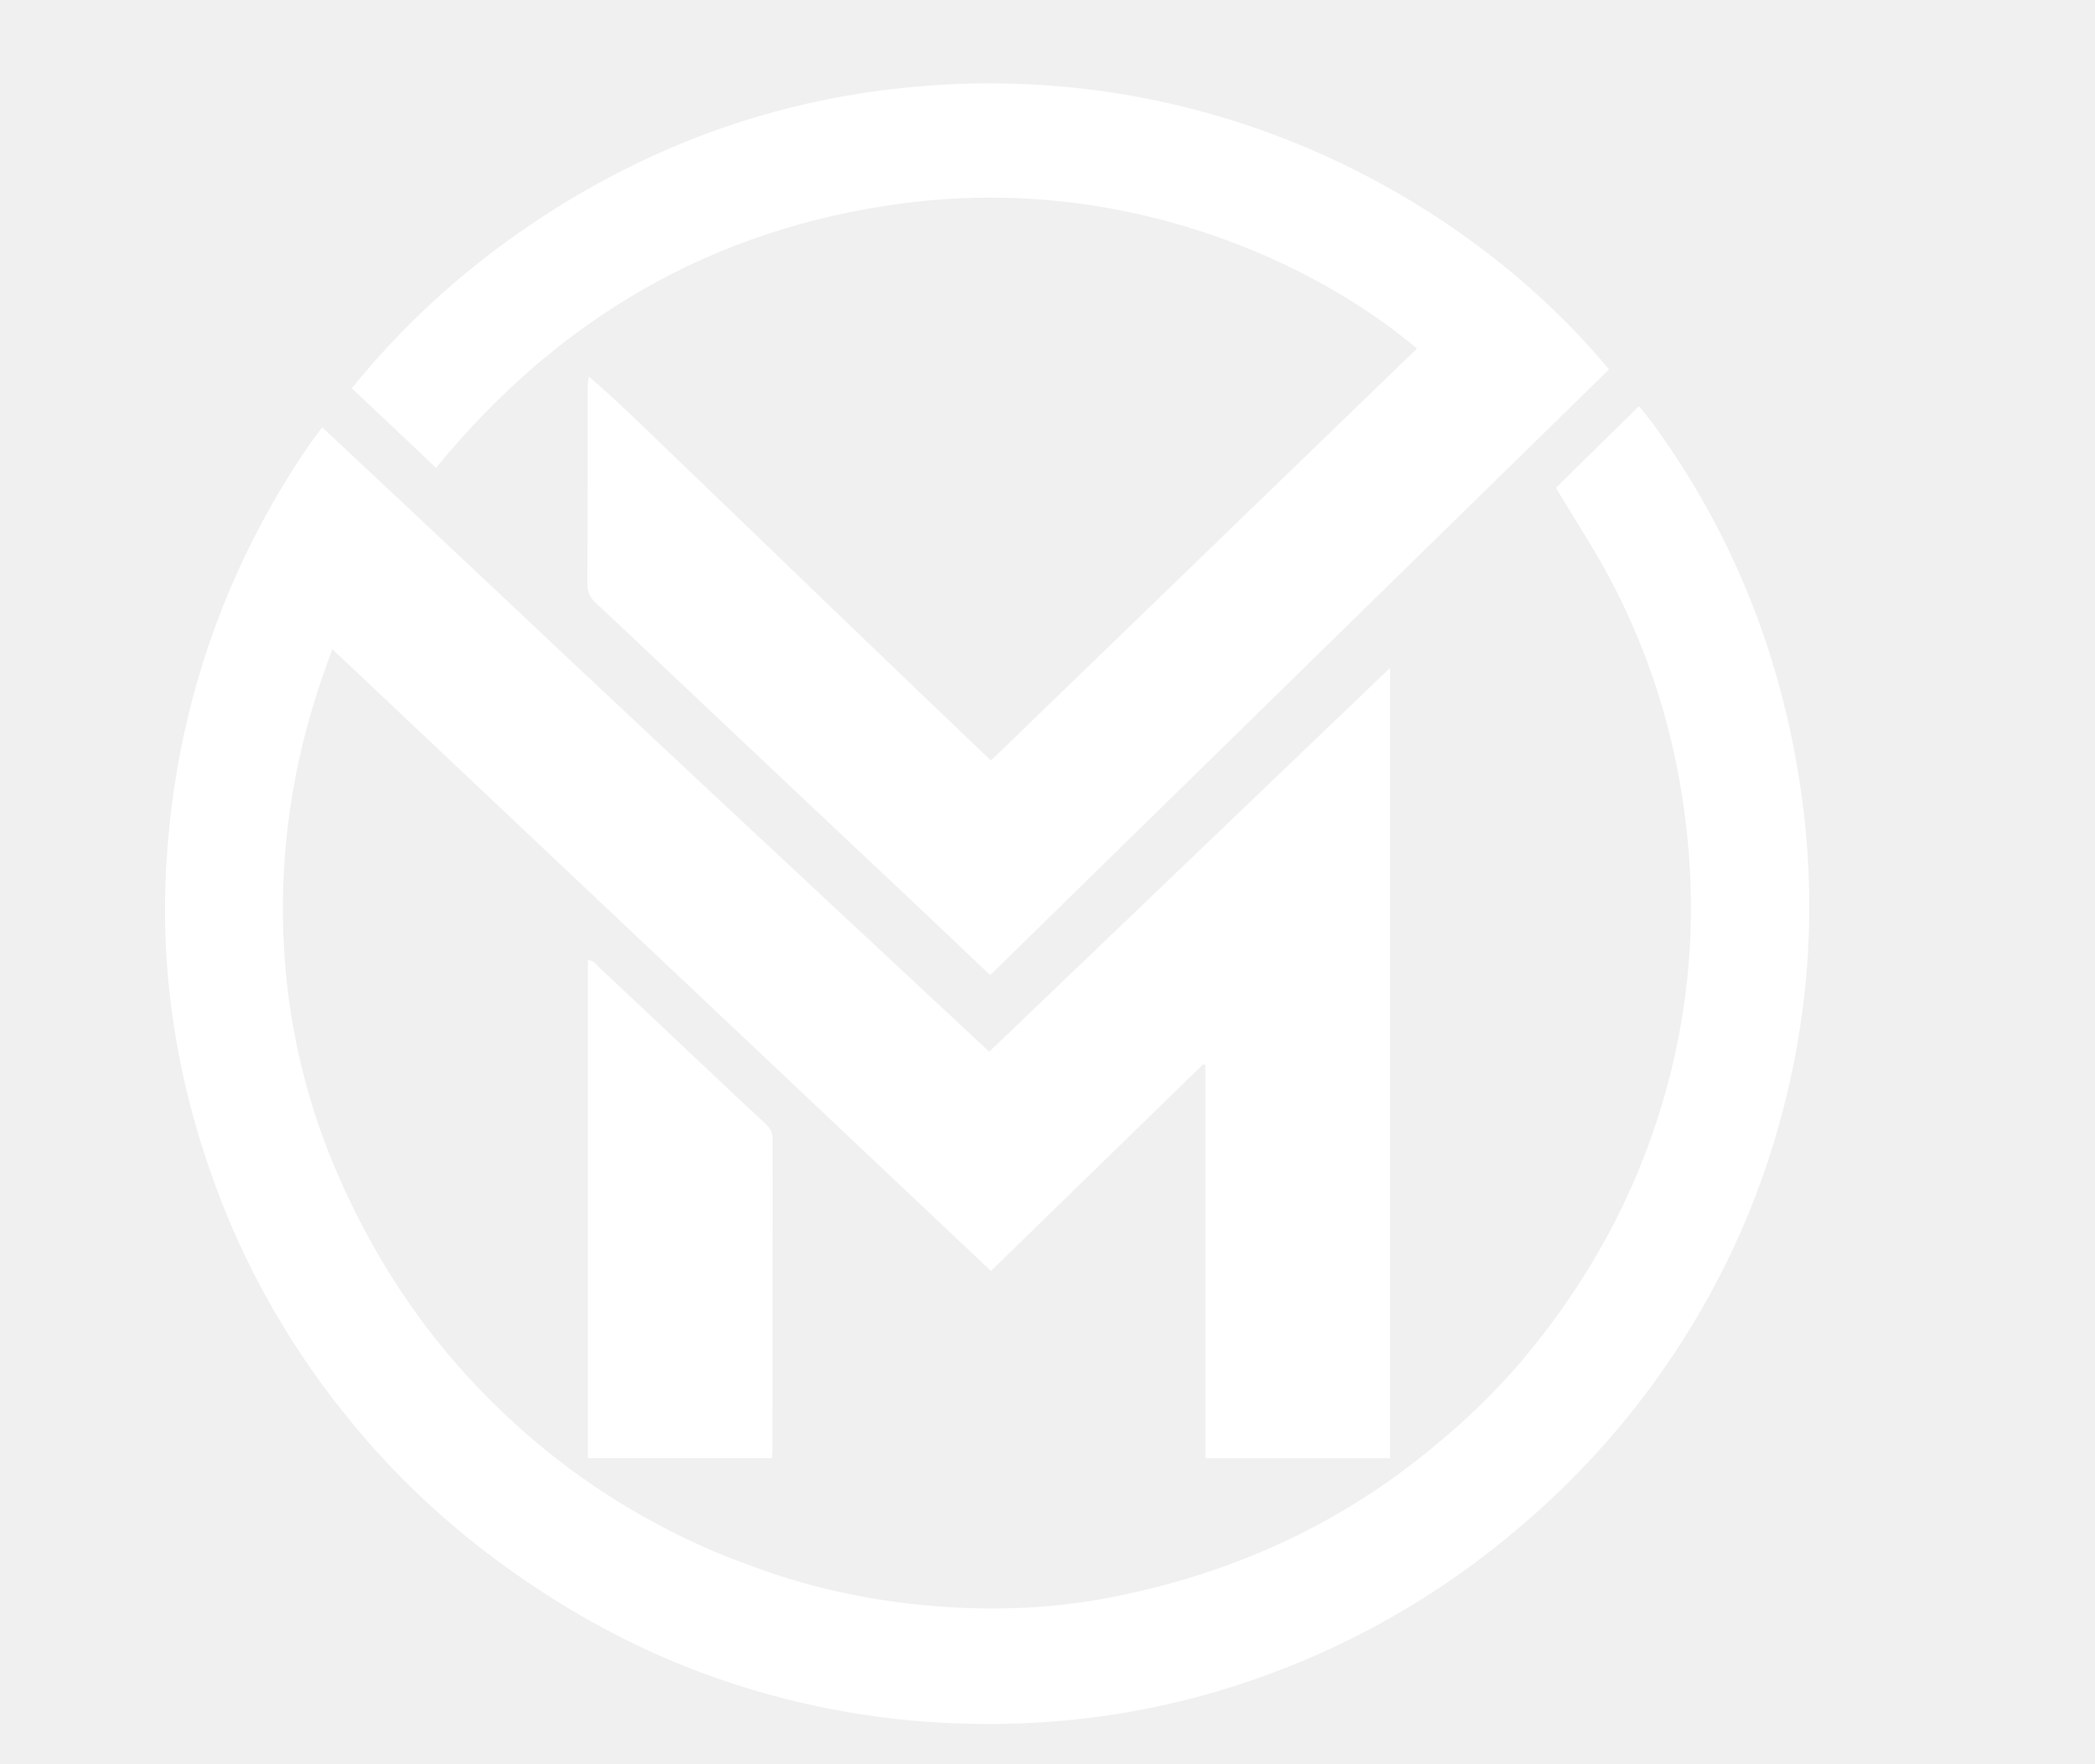
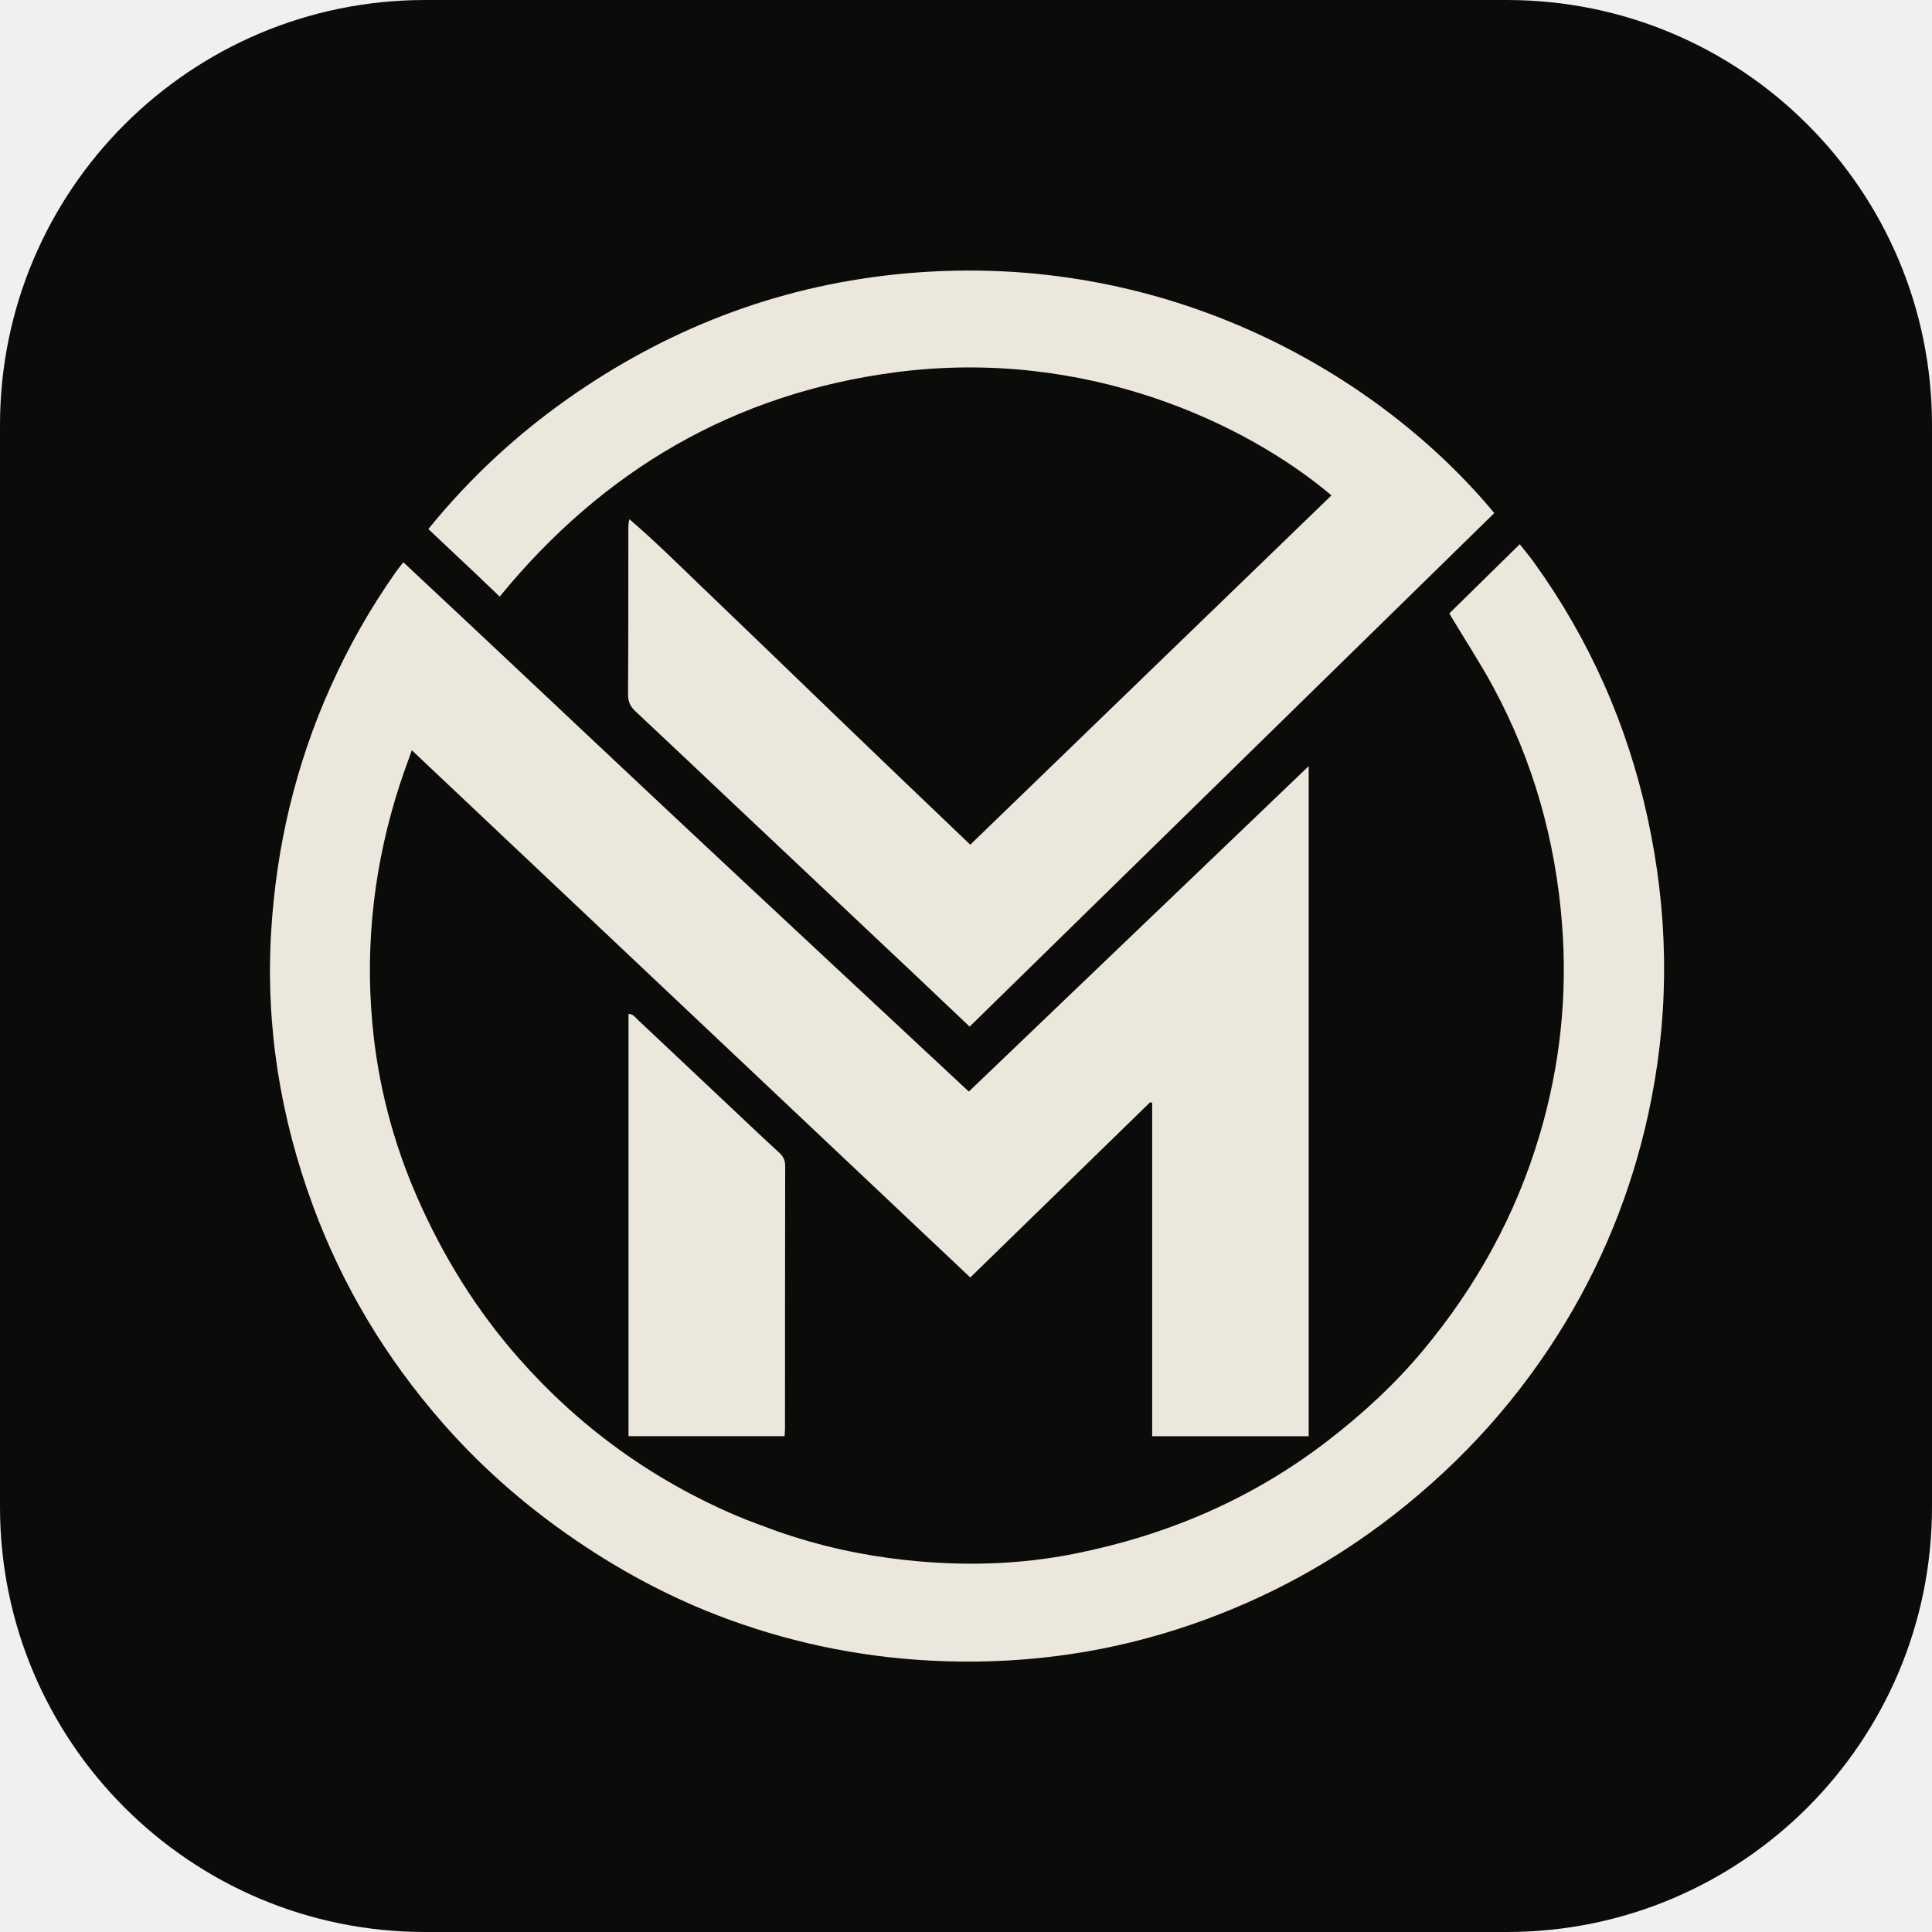
- <svg xmlns="http://www.w3.org/2000/svg" viewBox="0 0 2239.69 1885.03">
-   <path fill="white" d="M815.2,1678.45c53.34,18.76,107.18,30.56,162.35,36.55c71.79,7.79,143.27,6.1,214.13-8.11 c116.94-23.44,223.95-69.37,318.79-142.56c43.96-33.92,84.58-71.31,120.12-114c67.17-80.69,116.93-170.81,146.81-271.79 c25.69-86.82,35.15-175.33,28.13-265.45c-8.22-105.63-36.43-205.74-86.87-299.08c-16-29.61-34.5-57.87-51.85-86.75 c-1.07-1.79-2.08-3.62-3.37-5.85c29.48-28.97,58.67-57.65,88.74-87.19c6.31,7.99,12.13,14.82,17.37,22.08 c70.57,97.72,118.37,205.71,143.95,323.39c25.47,117.19,27.89,234.78,4.92,352.85c-19.61,100.8-55.64,195.18-108.61,282.89 c-56.9,94.22-129.34,174.78-216.24,242.52c-77.45,60.37-162.54,106.4-255.14,138.33c-100.66,34.71-204.34,49.74-310.93,46.32 c-94.14-3.02-185.28-20.56-273.54-52.92c-72.55-26.6-140.03-63.03-203.29-107.51c-57.92-40.72-110.49-87.29-157.07-140.6 c-70.97-81.22-125.78-172.14-163.09-273.44c-41.17-111.78-59.83-227.12-52.57-346.22c6.51-106.71,30.76-209.21,74.46-306.99 c23.01-51.48,50.58-100.29,83.13-146.3c2.47-3.5,5.23-6.79,9.02-11.69c119.39,111.43,237.49,223.32,356.25,334.51 c118.57,111.02,237.51,221.65,356.77,332.9c142.56-136.51,284.44-272.37,428.51-410.32c0,283.68,0,563.96,0,844.9 c-65.71,0-130.71,0-197.34,0c0-140.67,0-280.49,0-420.32c-0.83-0.29-1.66-0.58-2.49-0.87c-75.34,73.4-150.69,146.8-226.86,221.01 C824.73,1137.2,590.83,916.38,355.23,693.95c-5.67,16.13-10.76,29.75-15.25,43.56c-31.66,97.47-43.71,197.41-34.64,299.43 c6.82,76.71,25.92,150.66,56.94,221.31c32.37,73.72,74.21,141.43,127.51,201.99c76.37,86.76,167.6,152.87,273.7,198.42 C780.14,1665.79,797.29,1671.72,815.2,1678.45z" />
-   <path fill="white" d="M436.4,471.91c-20.17-18.97-39.65-37.34-60.31-56.83c54.23-66.94,116.72-124.1,187.26-172.25 c125.19-85.44,262.95-136.4,414.38-150.07c331.54-29.93,599.33,129.61,742.38,302.16c-220.33,215.66-440.73,431.39-661.53,647.52 c-23.38-22.17-45.89-43.62-68.51-64.95c-77.03-72.66-154.12-145.27-231.16-217.92c-40.57-38.26-80.99-76.67-121.74-114.74 c-6.46-6.04-9.34-12.18-9.28-21.27c0.44-69.2,0.32-138.4,0.38-207.59c0-4.2,0-8.41,1.3-13.33c30.35,25.91,58.38,53.68,86.81,81.02 c28.35,27.26,56.75,54.48,85.08,81.76c28.65,27.58,57.23,55.24,85.88,82.82c28.35,27.28,56.72,54.52,85.13,81.74 c28.64,27.44,57.34,54.82,86.9,83.07c152.34-147.32,303.87-293.86,455.45-440.44c-108.04-91.2-310.17-186.62-549.53-155.23 c-203.64,26.71-368.64,123.28-499.25,282.84C456.26,490.86,446.67,481.69,436.4,471.91z" />
-   <path fill="white" d="M628.46,1257.76c0-77.77,0-154.25,0-231.38c6.01,0.11,8.59,4.51,11.73,7.45c45.67,42.87,91.21,85.87,136.8,128.82 c13.84,13.03,27.61,26.13,41.68,38.92c5.17,4.7,7.37,9.74,7.35,16.91c-0.24,110.22-0.19,220.44-0.24,330.66 c0,2.93-0.32,5.87-0.55,9.7c-65.64,0-130.54,0-196.76,0C628.46,1458.49,628.46,1358.77,628.46,1257.76z" />
+ <svg xmlns="http://www.w3.org/2000/svg" viewBox="-164 -252 2436 2436">
+   <rect x="-164" y="-252" width="2436" height="2436" rx="536" fill="#0B0B0A" />
+   <g fill="#ECE7DD">
+     <path d="M815.2,1678.45c53.34,18.76,107.18,30.56,162.35,36.55c71.79,7.79,143.27,6.1,214.13-8.11 c116.94-23.44,223.95-69.37,318.79-142.56c43.96-33.92,84.58-71.31,120.12-114c67.17-80.69,116.93-170.81,146.81-271.79 c25.69-86.82,35.15-175.33,28.13-265.45c-8.22-105.63-36.43-205.74-86.87-299.08c-16-29.61-34.5-57.87-51.85-86.75 c-1.07-1.79-2.08-3.62-3.37-5.85c29.48-28.97,58.67-57.65,88.74-87.19c6.31,7.99,12.13,14.82,17.37,22.08 c70.57,97.72,118.37,205.71,143.95,323.39c25.47,117.19,27.89,234.78,4.92,352.85c-19.61,100.8-55.64,195.18-108.61,282.89 c-56.9,94.22-129.34,174.78-216.24,242.52c-77.45,60.37-162.54,106.4-255.14,138.33c-100.66,34.71-204.34,49.74-310.93,46.32 c-94.14-3.02-185.28-20.56-273.54-52.92c-72.55-26.6-140.03-63.03-203.29-107.51c-57.92-40.72-110.49-87.29-157.07-140.6 c-70.97-81.22-125.78-172.14-163.09-273.44c-41.17-111.78-59.83-227.12-52.57-346.22c6.51-106.71,30.76-209.21,74.46-306.99 c23.01-51.48,50.58-100.29,83.13-146.3c2.47-3.5,5.23-6.79,9.02-11.69c119.39,111.43,237.49,223.32,356.25,334.51 c118.57,111.02,237.51,221.65,356.77,332.9c142.56-136.51,284.44-272.37,428.51-410.32c0,283.68,0,563.96,0,844.9 c-65.71,0-130.71,0-197.34,0c0-140.67,0-280.49,0-420.32c-0.83-0.29-1.66-0.58-2.49-0.87c-75.34,73.4-150.69,146.8-226.86,221.01 C824.73,1137.2,590.83,916.38,355.23,693.95c-5.67,16.13-10.76,29.75-15.25,43.56c-31.66,97.47-43.71,197.41-34.64,299.43 c6.82,76.71,25.92,150.66,56.94,221.31c32.37,73.72,74.21,141.43,127.51,201.99c76.37,86.76,167.6,152.87,273.7,198.42 C780.14,1665.79,797.29,1671.72,815.2,1678.45z" />
+     <path d="M436.4,471.91c-20.17-18.97-39.65-37.34-60.31-56.83c54.23-66.94,116.72-124.1,187.26-172.25 c125.19-85.44,262.95-136.4,414.38-150.07c331.54-29.93,599.33,129.61,742.38,302.16c-220.33,215.66-440.73,431.39-661.53,647.52 c-23.38-22.17-45.89-43.62-68.51-64.95c-77.03-72.66-154.12-145.27-231.16-217.92c-40.57-38.26-80.99-76.67-121.74-114.74 c-6.46-6.04-9.34-12.18-9.28-21.27c0.44-69.2,0.32-138.4,0.38-207.59c0-4.2,0-8.41,1.3-13.33c30.35,25.91,58.38,53.68,86.81,81.02 c28.35,27.26,56.75,54.48,85.08,81.76c28.65,27.58,57.23,55.24,85.88,82.82c28.35,27.28,56.72,54.52,85.13,81.74 c28.64,27.44,57.34,54.82,86.9,83.07c152.34-147.32,303.87-293.86,455.45-440.44c-108.04-91.2-310.17-186.62-549.53-155.23 c-203.64,26.71-368.64,123.28-499.25,282.84C456.26,490.86,446.67,481.69,436.4,471.91z" />
+     <path d="M628.46,1257.76c0-77.77,0-154.25,0-231.38c6.01,0.11,8.59,4.51,11.73,7.45c45.67,42.87,91.21,85.87,136.8,128.82 c13.84,13.03,27.61,26.13,41.68,38.92c5.17,4.7,7.37,9.74,7.35,16.91c-0.24,110.22-0.19,220.44-0.24,330.66 c0,2.93-0.32,5.87-0.55,9.7c-65.64,0-130.54,0-196.76,0C628.46,1458.49,628.46,1358.77,628.46,1257.76z" />
+   </g>
</svg>
